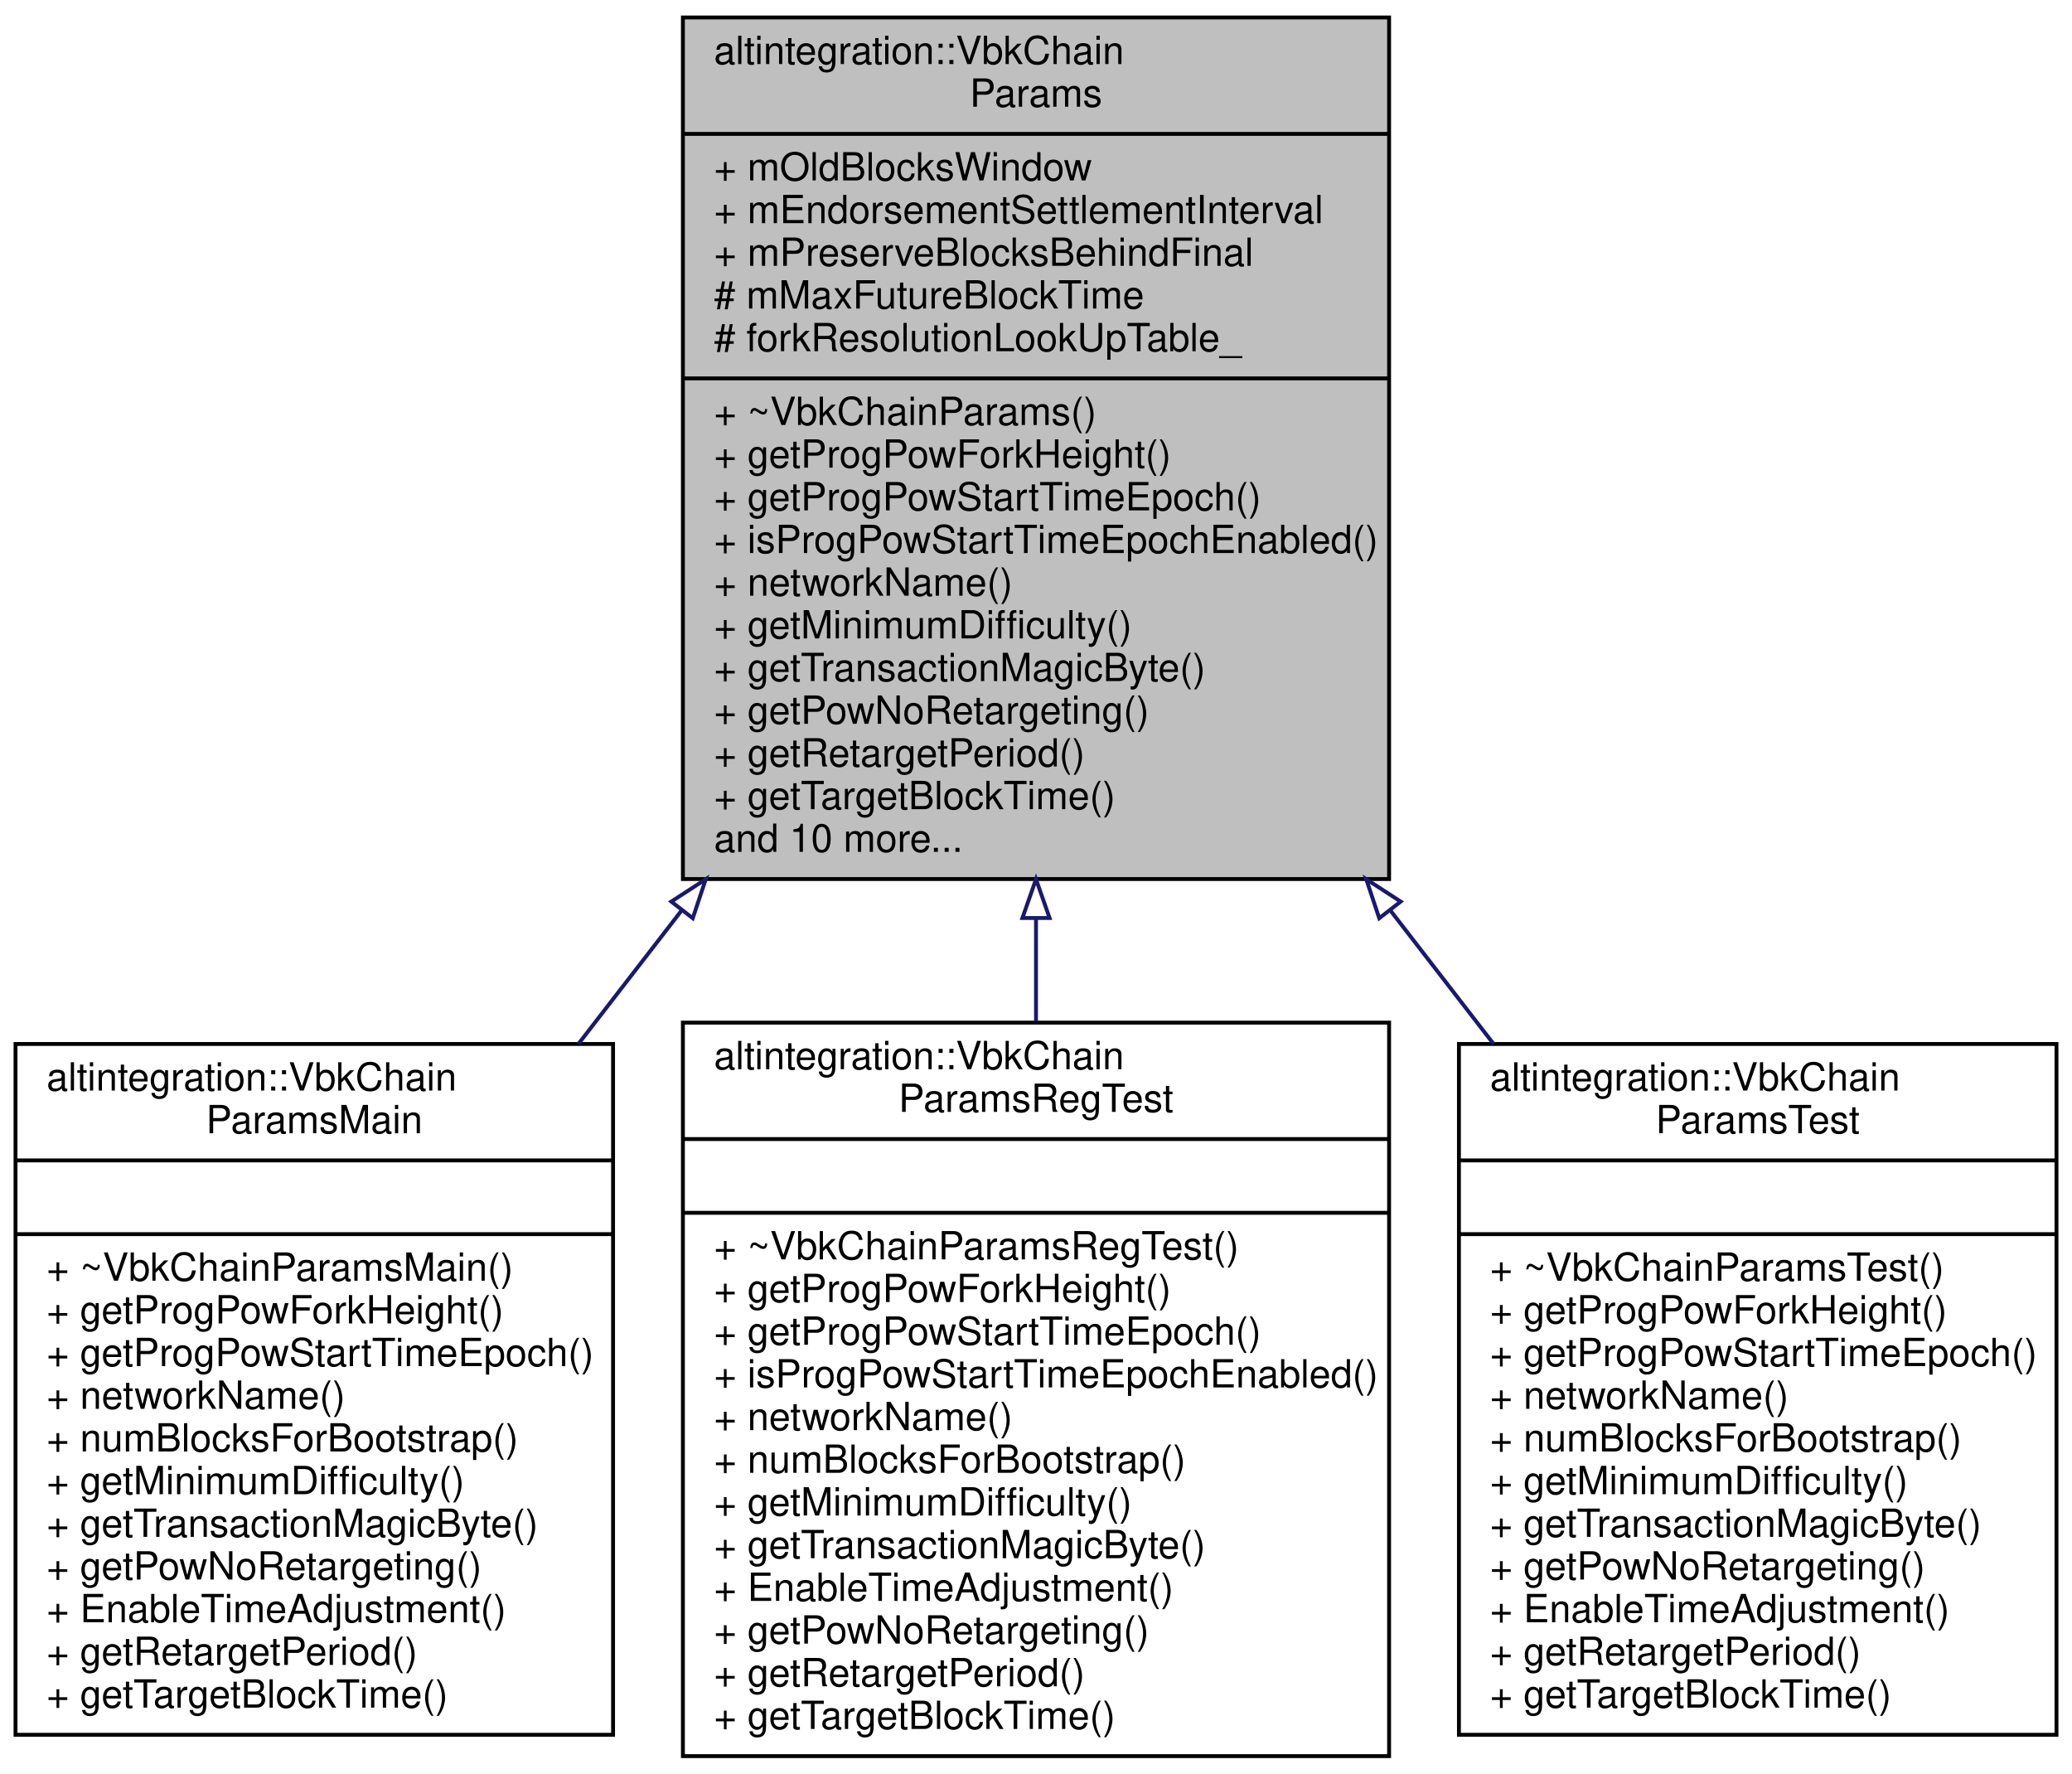
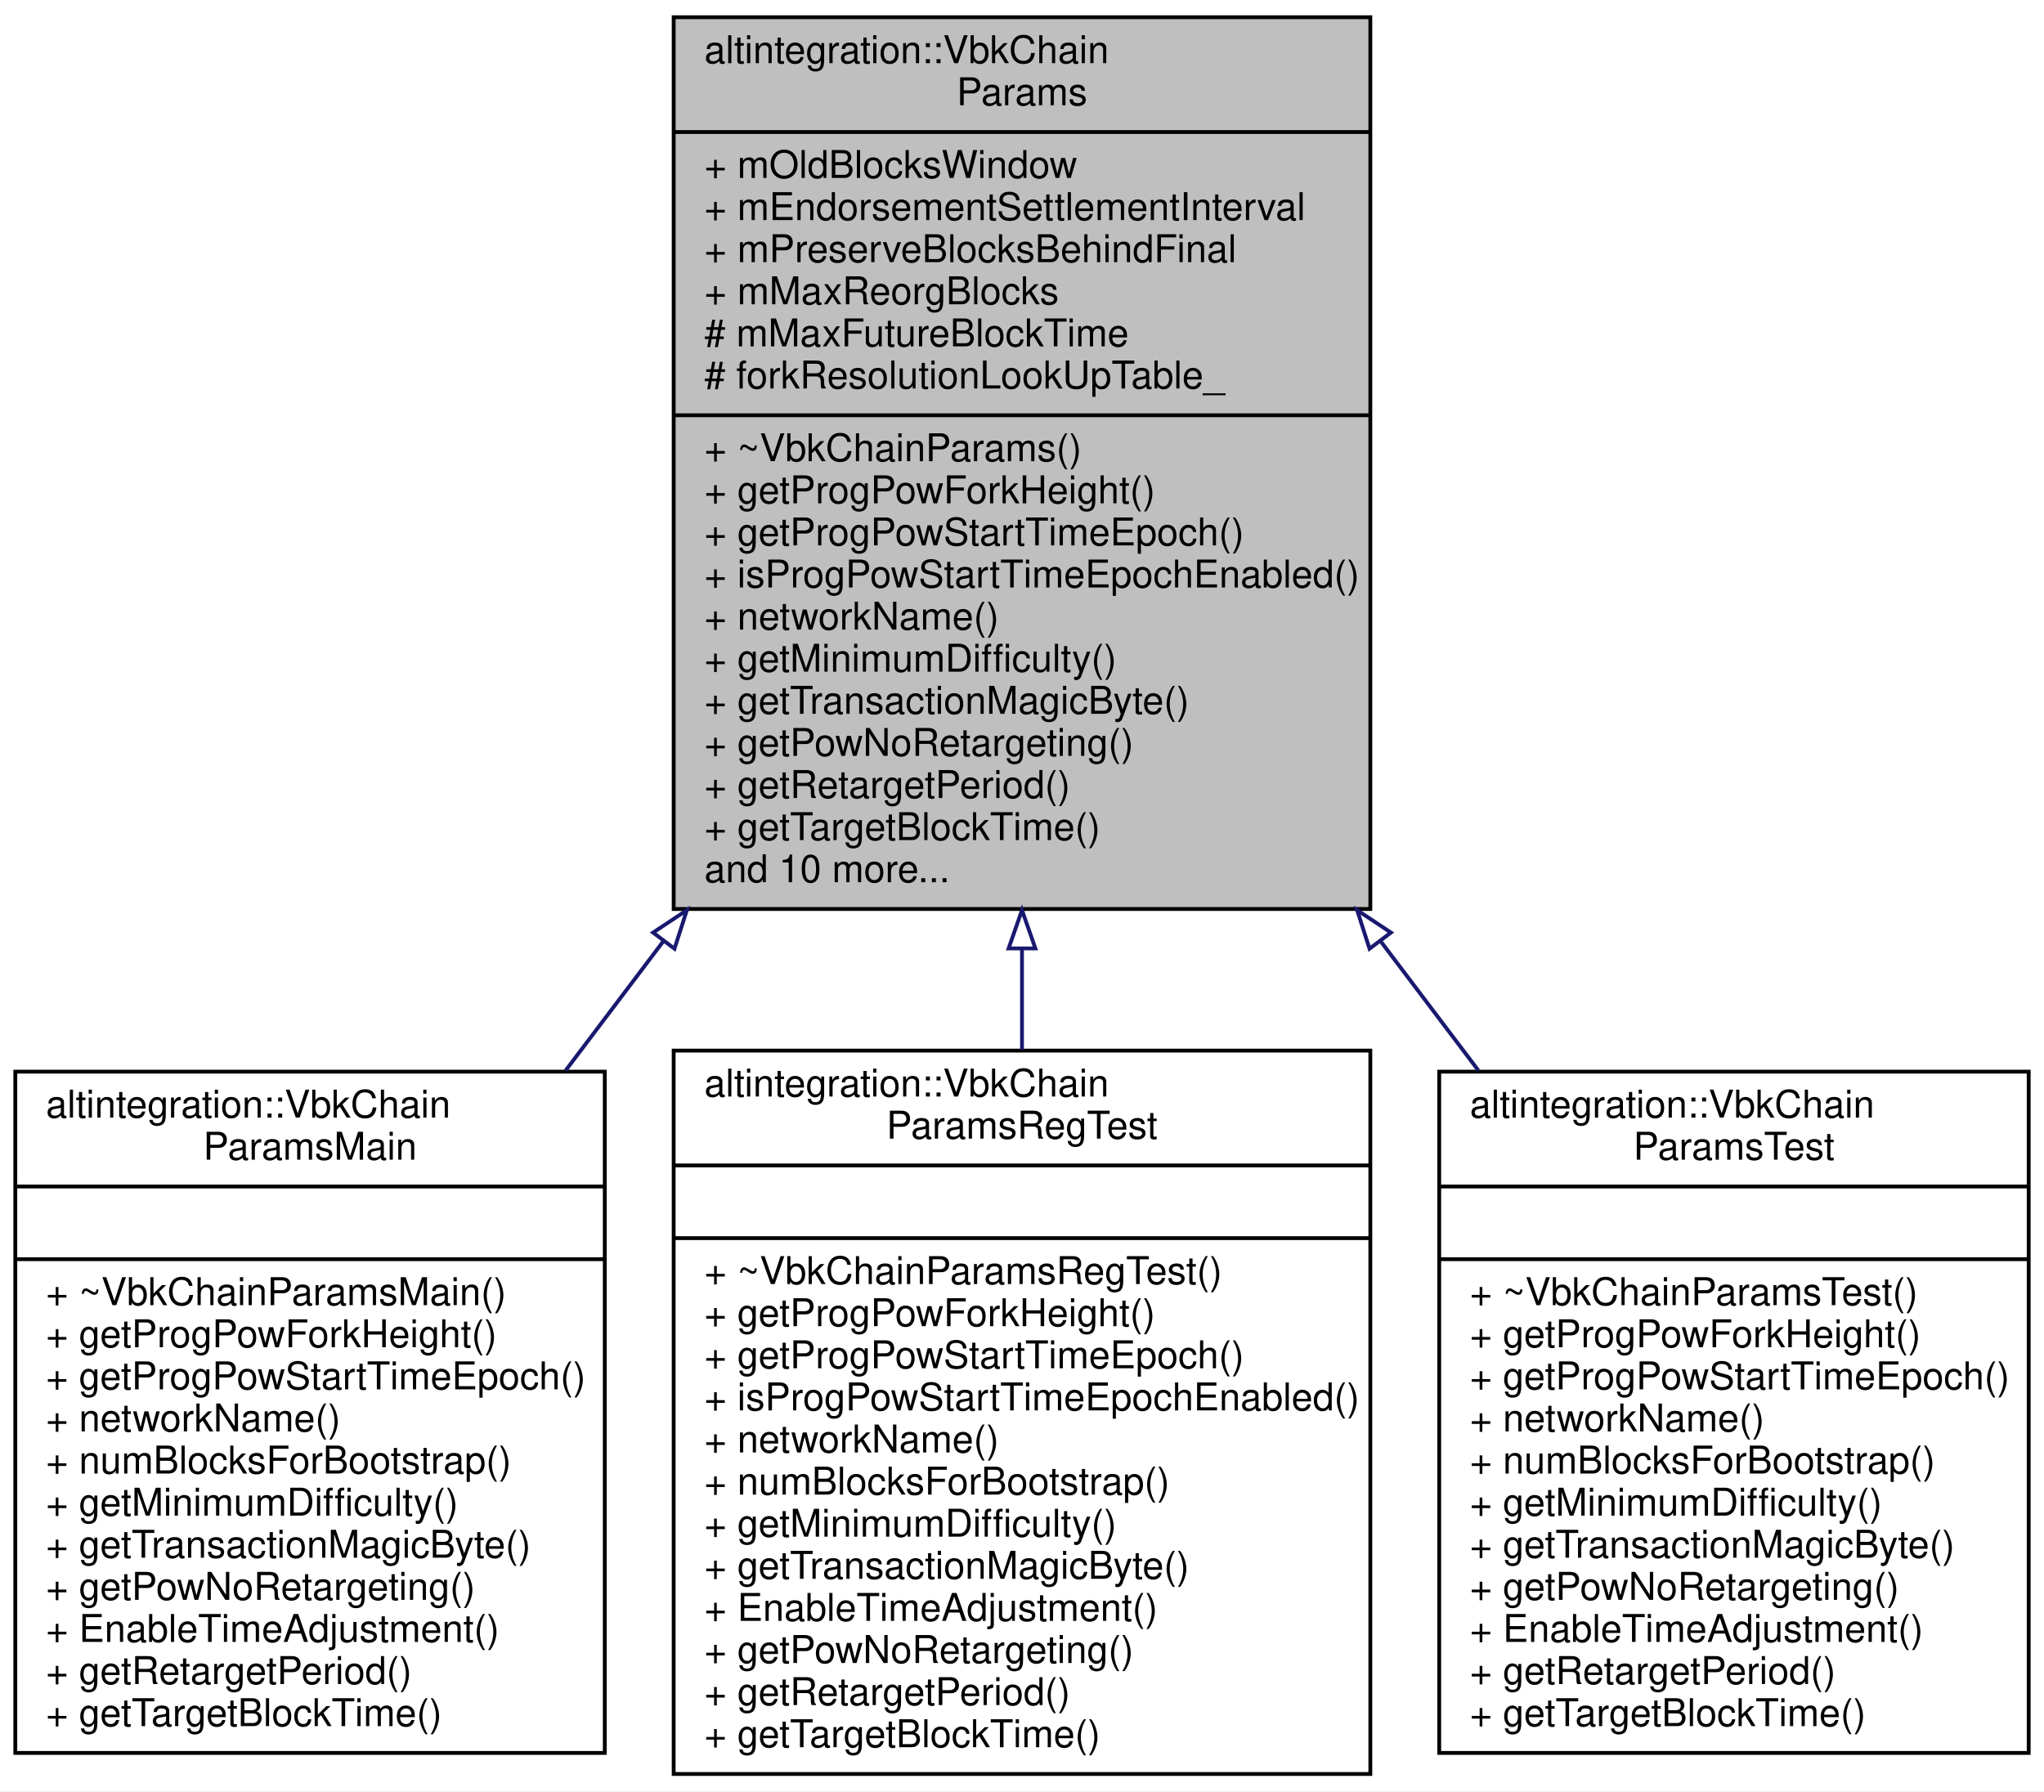
- <svg xmlns="http://www.w3.org/2000/svg" xmlns:xlink="http://www.w3.org/1999/xlink" width="534pt" height="457pt" viewBox="0.00 0.00 534.00 457.00">
-   <g id="graph0" class="graph" transform="scale(1 1) rotate(0) translate(4 453)">
-     <polygon fill="white" stroke="transparent" points="-4,4 -4,-453 530,-453 530,4 -4,4" />
+ <svg xmlns="http://www.w3.org/2000/svg" xmlns:xlink="http://www.w3.org/1999/xlink" width="534pt" height="468pt" viewBox="0.00 0.00 534.00 468.00">
+   <g id="graph0" class="graph" transform="scale(1 1) rotate(0) translate(4 464)">
+     <polygon fill="white" stroke="transparent" points="-4,4 -4,-464 530,-464 530,4 -4,4" />
    <g id="node1" class="node">
      <g id="a_node1">
        <a xlink:title="VeriBlock chain parameters.">
-           <polygon fill="#bfbfbf" stroke="black" points="172,-226.5 172,-448.5 354,-448.5 354,-226.5 172,-226.5" />
-           <text text-anchor="start" x="180" y="-436.5" font-family="Helvetica,sans-Serif" font-size="10.00">altintegration::VbkChain</text>
-           <text text-anchor="middle" x="263" y="-425.5" font-family="Helvetica,sans-Serif" font-size="10.00">Params</text>
-           <polyline fill="none" stroke="black" points="172,-418.5 354,-418.5 " />
-           <text text-anchor="start" x="180" y="-406.5" font-family="Helvetica,sans-Serif" font-size="10.00">+ mOldBlocksWindow</text>
-           <text text-anchor="start" x="180" y="-395.5" font-family="Helvetica,sans-Serif" font-size="10.00">+ mEndorsementSettlementInterval</text>
-           <text text-anchor="start" x="180" y="-384.5" font-family="Helvetica,sans-Serif" font-size="10.00">+ mPreserveBlocksBehindFinal</text>
+           <polygon fill="#bfbfbf" stroke="black" points="172,-226.5 172,-459.5 354,-459.5 354,-226.5 172,-226.5" />
+           <text text-anchor="start" x="180" y="-447.5" font-family="Helvetica,sans-Serif" font-size="10.00">altintegration::VbkChain</text>
+           <text text-anchor="middle" x="263" y="-436.5" font-family="Helvetica,sans-Serif" font-size="10.00">Params</text>
+           <polyline fill="none" stroke="black" points="172,-429.5 354,-429.5 " />
+           <text text-anchor="start" x="180" y="-417.5" font-family="Helvetica,sans-Serif" font-size="10.00">+ mOldBlocksWindow</text>
+           <text text-anchor="start" x="180" y="-406.5" font-family="Helvetica,sans-Serif" font-size="10.00">+ mEndorsementSettlementInterval</text>
+           <text text-anchor="start" x="180" y="-395.5" font-family="Helvetica,sans-Serif" font-size="10.00">+ mPreserveBlocksBehindFinal</text>
+           <text text-anchor="start" x="180" y="-384.5" font-family="Helvetica,sans-Serif" font-size="10.00">+ mMaxReorgBlocks</text>
          <text text-anchor="start" x="180" y="-373.5" font-family="Helvetica,sans-Serif" font-size="10.00"># mMaxFutureBlockTime</text>
          <text text-anchor="start" x="180" y="-362.5" font-family="Helvetica,sans-Serif" font-size="10.00"># forkResolutionLookUpTable_</text>
          <polyline fill="none" stroke="black" points="172,-355.5 354,-355.5 " />
          <text text-anchor="start" x="180" y="-343.5" font-family="Helvetica,sans-Serif" font-size="10.00">+ ~VbkChainParams()</text>
          <text text-anchor="start" x="180" y="-332.5" font-family="Helvetica,sans-Serif" font-size="10.00">+ getProgPowForkHeight()</text>
          <text text-anchor="start" x="180" y="-321.5" font-family="Helvetica,sans-Serif" font-size="10.00">+ getProgPowStartTimeEpoch()</text>
          <text text-anchor="start" x="180" y="-310.5" font-family="Helvetica,sans-Serif" font-size="10.00">+ isProgPowStartTimeEpochEnabled()</text>
          <text text-anchor="start" x="180" y="-299.5" font-family="Helvetica,sans-Serif" font-size="10.00">+ networkName()</text>
          <text text-anchor="start" x="180" y="-288.5" font-family="Helvetica,sans-Serif" font-size="10.00">+ getMinimumDifficulty()</text>
          <text text-anchor="start" x="180" y="-277.5" font-family="Helvetica,sans-Serif" font-size="10.00">+ getTransactionMagicByte()</text>
          <text text-anchor="start" x="180" y="-266.5" font-family="Helvetica,sans-Serif" font-size="10.00">+ getPowNoRetargeting()</text>
          <text text-anchor="start" x="180" y="-255.5" font-family="Helvetica,sans-Serif" font-size="10.00">+ getRetargetPeriod()</text>
          <text text-anchor="start" x="180" y="-244.5" font-family="Helvetica,sans-Serif" font-size="10.00">+ getTargetBlockTime()</text>
          <text text-anchor="start" x="180" y="-233.5" font-family="Helvetica,sans-Serif" font-size="10.00">and 10 more...</text>
        </a>
      </g>
    </g>
    <g id="node2" class="node">
      <g id="a_node2">
        <a xlink:href="structaltintegration_1_1VbkChainParamsMain.html" target="_top" xlink:title="MainNet VBK parameters.">
          <polygon fill="white" stroke="black" points="0,-6 0,-184 154,-184 154,-6 0,-6" />
          <text text-anchor="start" x="8" y="-172" font-family="Helvetica,sans-Serif" font-size="10.00">altintegration::VbkChain</text>
          <text text-anchor="middle" x="77" y="-161" font-family="Helvetica,sans-Serif" font-size="10.00">ParamsMain</text>
          <polyline fill="none" stroke="black" points="0,-154 154,-154 " />
          <text text-anchor="middle" x="77" y="-142" font-family="Helvetica,sans-Serif" font-size="10.00"> </text>
          <polyline fill="none" stroke="black" points="0,-135 154,-135 " />
          <text text-anchor="start" x="8" y="-123" font-family="Helvetica,sans-Serif" font-size="10.00">+ ~VbkChainParamsMain()</text>
          <text text-anchor="start" x="8" y="-112" font-family="Helvetica,sans-Serif" font-size="10.00">+ getProgPowForkHeight()</text>
          <text text-anchor="start" x="8" y="-101" font-family="Helvetica,sans-Serif" font-size="10.00">+ getProgPowStartTimeEpoch()</text>
          <text text-anchor="start" x="8" y="-90" font-family="Helvetica,sans-Serif" font-size="10.00">+ networkName()</text>
          <text text-anchor="start" x="8" y="-79" font-family="Helvetica,sans-Serif" font-size="10.00">+ numBlocksForBootstrap()</text>
          <text text-anchor="start" x="8" y="-68" font-family="Helvetica,sans-Serif" font-size="10.00">+ getMinimumDifficulty()</text>
          <text text-anchor="start" x="8" y="-57" font-family="Helvetica,sans-Serif" font-size="10.00">+ getTransactionMagicByte()</text>
          <text text-anchor="start" x="8" y="-46" font-family="Helvetica,sans-Serif" font-size="10.00">+ getPowNoRetargeting()</text>
          <text text-anchor="start" x="8" y="-35" font-family="Helvetica,sans-Serif" font-size="10.00">+ EnableTimeAdjustment()</text>
          <text text-anchor="start" x="8" y="-24" font-family="Helvetica,sans-Serif" font-size="10.00">+ getRetargetPeriod()</text>
          <text text-anchor="start" x="8" y="-13" font-family="Helvetica,sans-Serif" font-size="10.00">+ getTargetBlockTime()</text>
        </a>
      </g>
    </g>
    <g id="edge1" class="edge">
-       <path fill="none" stroke="midnightblue" d="M171.69,-218.44C162.73,-206.85 153.74,-195.23 145.07,-184.01" />
-       <polygon fill="none" stroke="midnightblue" points="169.01,-220.69 177.89,-226.46 174.54,-216.4 169.01,-220.69" />
+       <path fill="none" stroke="midnightblue" d="M169.2,-217.94C160.62,-206.59 152.05,-195.26 143.78,-184.32" />
+       <polygon fill="none" stroke="midnightblue" points="166.62,-220.34 175.45,-226.2 172.21,-216.12 166.62,-220.34" />
    </g>
    <g id="node3" class="node">
      <g id="a_node3">
        <a xlink:href="structaltintegration_1_1VbkChainParamsRegTest.html" target="_top" xlink:title="RegTest VBK config.">
          <polygon fill="white" stroke="black" points="172,-0.5 172,-189.5 354,-189.5 354,-0.5 172,-0.5" />
          <text text-anchor="start" x="180" y="-177.5" font-family="Helvetica,sans-Serif" font-size="10.00">altintegration::VbkChain</text>
          <text text-anchor="middle" x="263" y="-166.5" font-family="Helvetica,sans-Serif" font-size="10.00">ParamsRegTest</text>
          <polyline fill="none" stroke="black" points="172,-159.5 354,-159.5 " />
          <text text-anchor="middle" x="263" y="-147.5" font-family="Helvetica,sans-Serif" font-size="10.00"> </text>
          <polyline fill="none" stroke="black" points="172,-140.5 354,-140.5 " />
          <text text-anchor="start" x="180" y="-128.5" font-family="Helvetica,sans-Serif" font-size="10.00">+ ~VbkChainParamsRegTest()</text>
          <text text-anchor="start" x="180" y="-117.5" font-family="Helvetica,sans-Serif" font-size="10.00">+ getProgPowForkHeight()</text>
          <text text-anchor="start" x="180" y="-106.5" font-family="Helvetica,sans-Serif" font-size="10.00">+ getProgPowStartTimeEpoch()</text>
          <text text-anchor="start" x="180" y="-95.5" font-family="Helvetica,sans-Serif" font-size="10.00">+ isProgPowStartTimeEpochEnabled()</text>
          <text text-anchor="start" x="180" y="-84.5" font-family="Helvetica,sans-Serif" font-size="10.00">+ networkName()</text>
          <text text-anchor="start" x="180" y="-73.5" font-family="Helvetica,sans-Serif" font-size="10.00">+ numBlocksForBootstrap()</text>
          <text text-anchor="start" x="180" y="-62.5" font-family="Helvetica,sans-Serif" font-size="10.00">+ getMinimumDifficulty()</text>
          <text text-anchor="start" x="180" y="-51.5" font-family="Helvetica,sans-Serif" font-size="10.00">+ getTransactionMagicByte()</text>
          <text text-anchor="start" x="180" y="-40.5" font-family="Helvetica,sans-Serif" font-size="10.00">+ EnableTimeAdjustment()</text>
          <text text-anchor="start" x="180" y="-29.5" font-family="Helvetica,sans-Serif" font-size="10.00">+ getPowNoRetargeting()</text>
          <text text-anchor="start" x="180" y="-18.5" font-family="Helvetica,sans-Serif" font-size="10.00">+ getRetargetPeriod()</text>
          <text text-anchor="start" x="180" y="-7.5" font-family="Helvetica,sans-Serif" font-size="10.00">+ getTargetBlockTime()</text>
        </a>
      </g>
    </g>
    <g id="edge2" class="edge">
-       <path fill="none" stroke="midnightblue" d="M263,-216.39C263,-207.46 263,-198.54 263,-189.81" />
-       <polygon fill="none" stroke="midnightblue" points="259.5,-216.46 263,-226.46 266.5,-216.46 259.5,-216.46" />
+       <path fill="none" stroke="midnightblue" d="M263,-216.17C263,-207.29 263,-198.42 263,-189.76" />
+       <polygon fill="none" stroke="midnightblue" points="259.5,-216.2 263,-226.2 266.5,-216.2 259.5,-216.2" />
    </g>
    <g id="node4" class="node">
      <g id="a_node4">
        <a xlink:href="structaltintegration_1_1VbkChainParamsTest.html" target="_top" xlink:title="TestNet VBK config.">
          <polygon fill="white" stroke="black" points="372,-6 372,-184 526,-184 526,-6 372,-6" />
          <text text-anchor="start" x="380" y="-172" font-family="Helvetica,sans-Serif" font-size="10.00">altintegration::VbkChain</text>
          <text text-anchor="middle" x="449" y="-161" font-family="Helvetica,sans-Serif" font-size="10.00">ParamsTest</text>
          <polyline fill="none" stroke="black" points="372,-154 526,-154 " />
          <text text-anchor="middle" x="449" y="-142" font-family="Helvetica,sans-Serif" font-size="10.00"> </text>
          <polyline fill="none" stroke="black" points="372,-135 526,-135 " />
          <text text-anchor="start" x="380" y="-123" font-family="Helvetica,sans-Serif" font-size="10.00">+ ~VbkChainParamsTest()</text>
          <text text-anchor="start" x="380" y="-112" font-family="Helvetica,sans-Serif" font-size="10.00">+ getProgPowForkHeight()</text>
          <text text-anchor="start" x="380" y="-101" font-family="Helvetica,sans-Serif" font-size="10.00">+ getProgPowStartTimeEpoch()</text>
          <text text-anchor="start" x="380" y="-90" font-family="Helvetica,sans-Serif" font-size="10.00">+ networkName()</text>
          <text text-anchor="start" x="380" y="-79" font-family="Helvetica,sans-Serif" font-size="10.00">+ numBlocksForBootstrap()</text>
          <text text-anchor="start" x="380" y="-68" font-family="Helvetica,sans-Serif" font-size="10.00">+ getMinimumDifficulty()</text>
          <text text-anchor="start" x="380" y="-57" font-family="Helvetica,sans-Serif" font-size="10.00">+ getTransactionMagicByte()</text>
          <text text-anchor="start" x="380" y="-46" font-family="Helvetica,sans-Serif" font-size="10.00">+ getPowNoRetargeting()</text>
          <text text-anchor="start" x="380" y="-35" font-family="Helvetica,sans-Serif" font-size="10.00">+ EnableTimeAdjustment()</text>
          <text text-anchor="start" x="380" y="-24" font-family="Helvetica,sans-Serif" font-size="10.00">+ getRetargetPeriod()</text>
          <text text-anchor="start" x="380" y="-13" font-family="Helvetica,sans-Serif" font-size="10.00">+ getTargetBlockTime()</text>
        </a>
      </g>
    </g>
    <g id="edge3" class="edge">
-       <path fill="none" stroke="midnightblue" d="M354.31,-218.44C363.27,-206.85 372.26,-195.23 380.93,-184.01" />
-       <polygon fill="none" stroke="midnightblue" points="351.46,-216.4 348.11,-226.46 356.99,-220.69 351.46,-216.4" />
+       <path fill="none" stroke="midnightblue" d="M356.8,-217.94C365.38,-206.59 373.95,-195.26 382.22,-184.32" />
+       <polygon fill="none" stroke="midnightblue" points="353.79,-216.12 350.55,-226.2 359.38,-220.34 353.79,-216.12" />
    </g>
  </g>
</svg>
